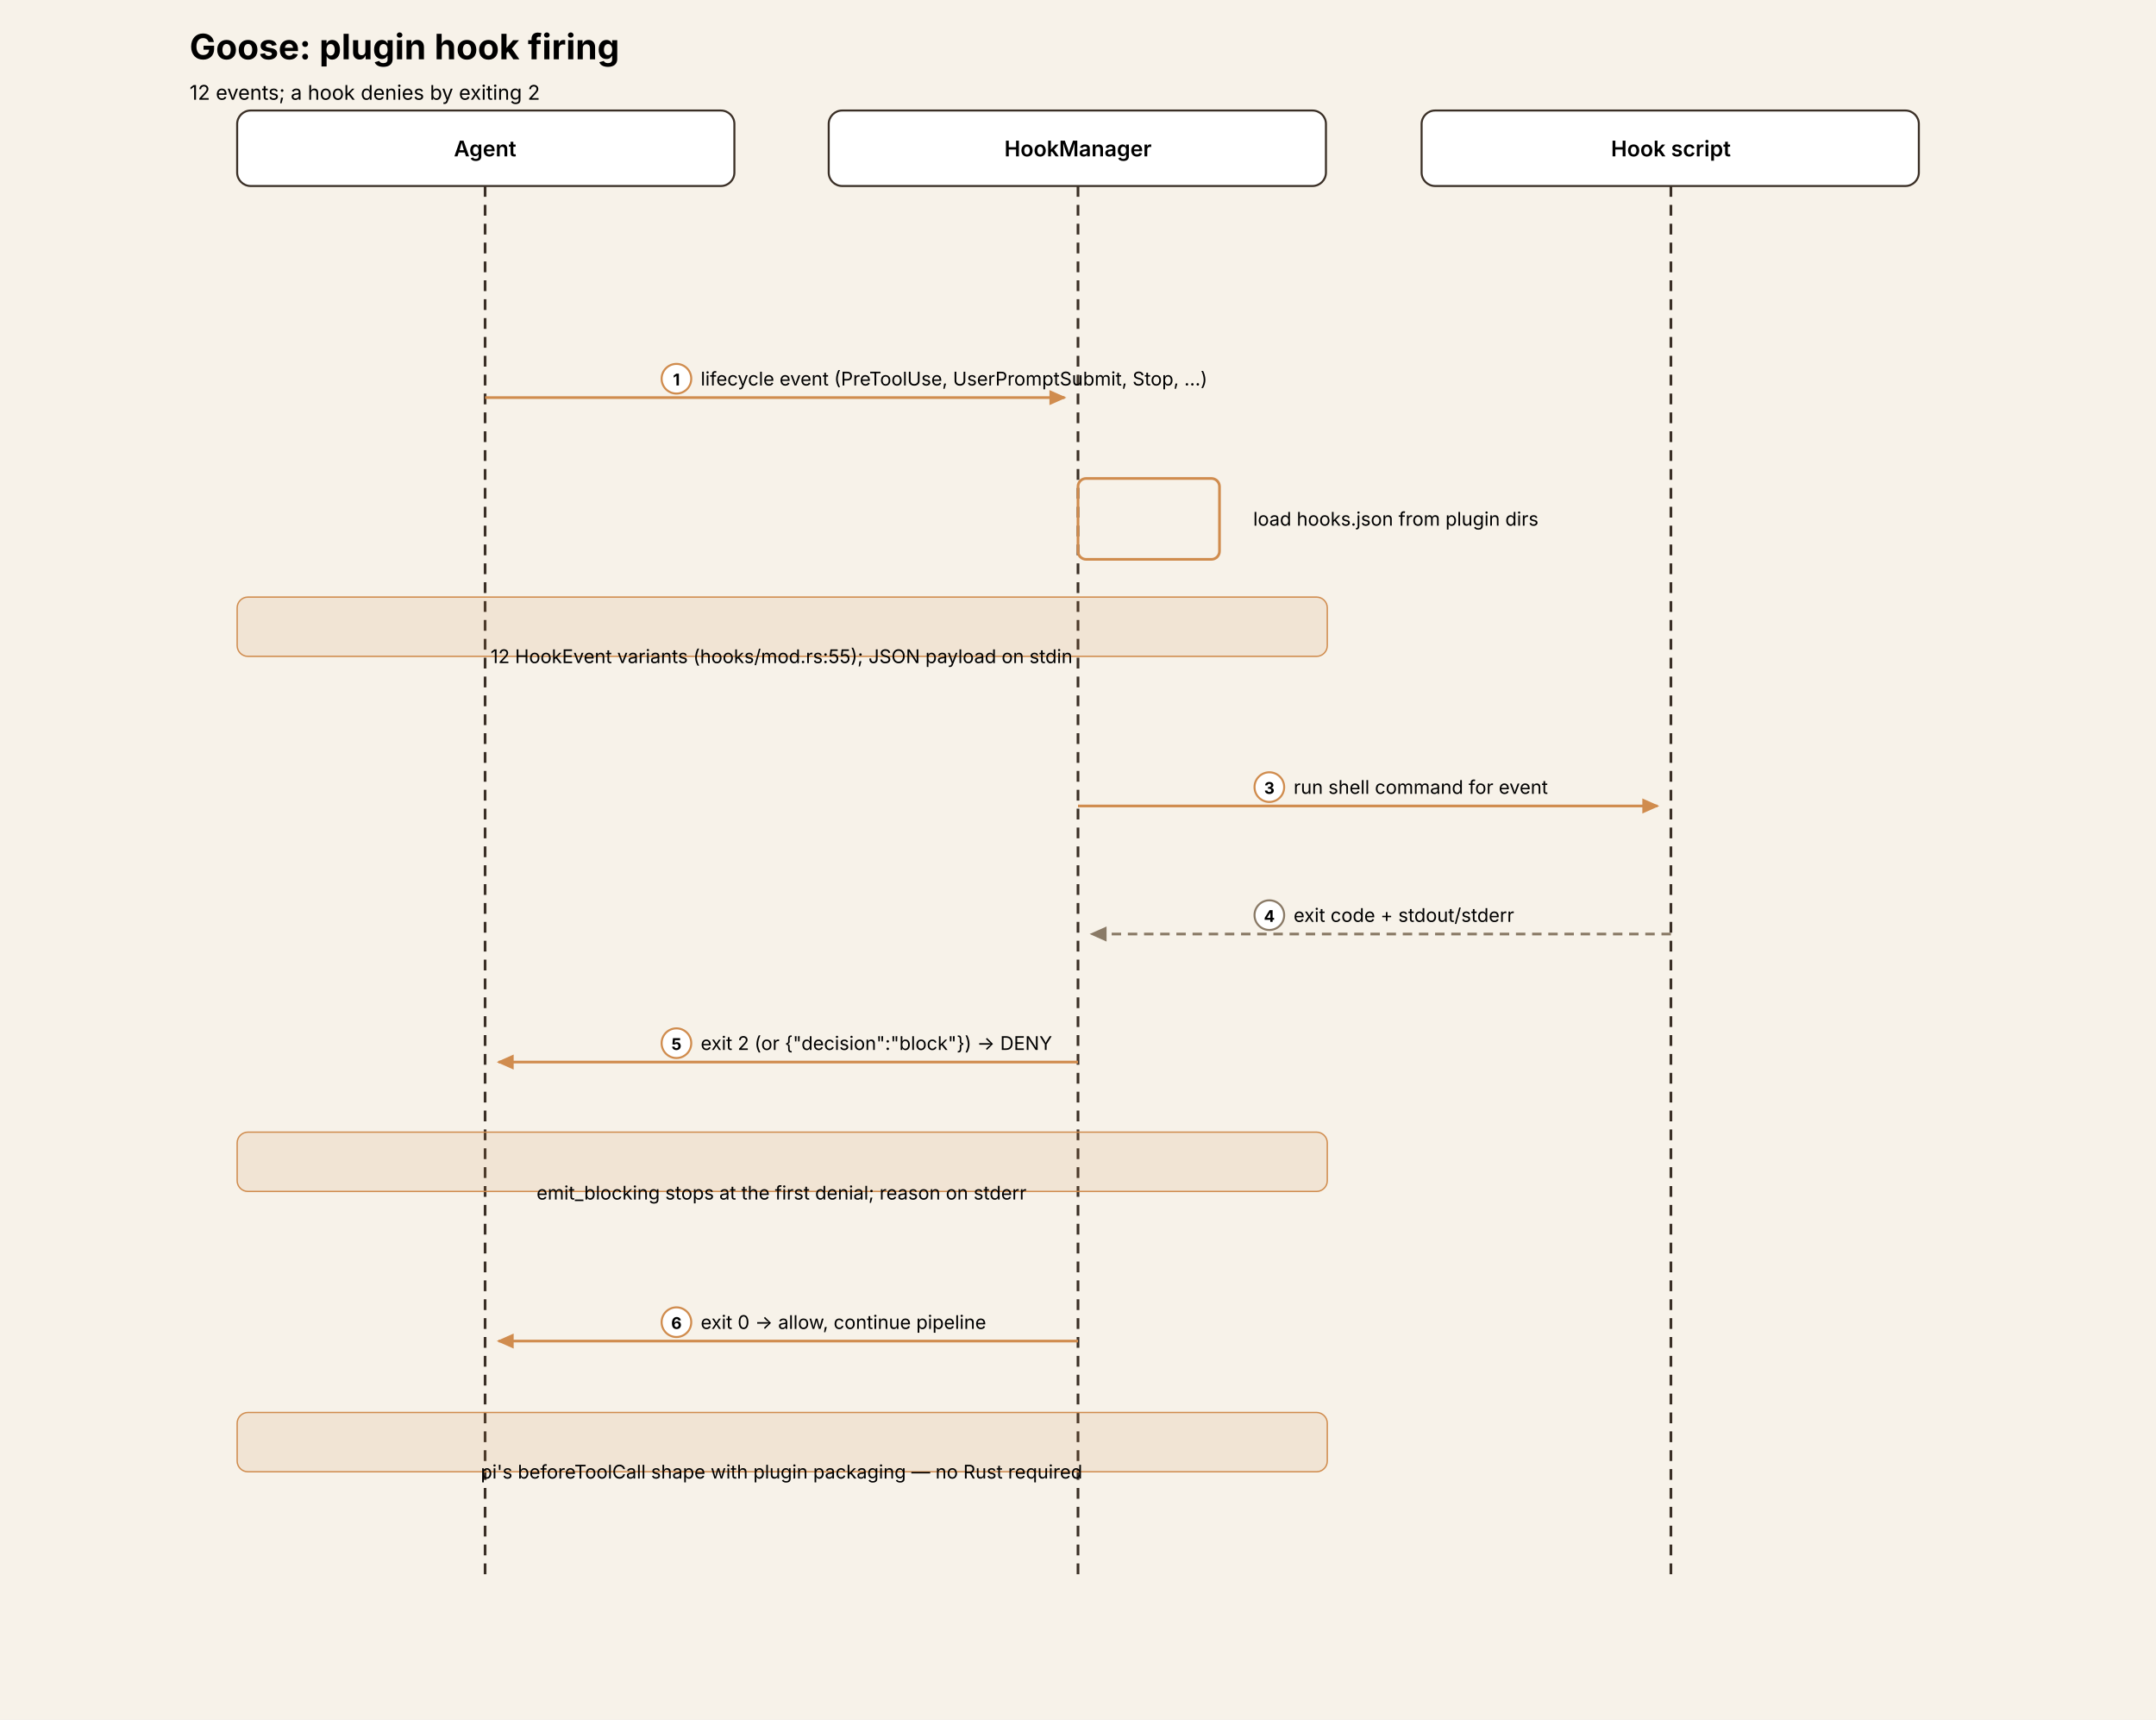
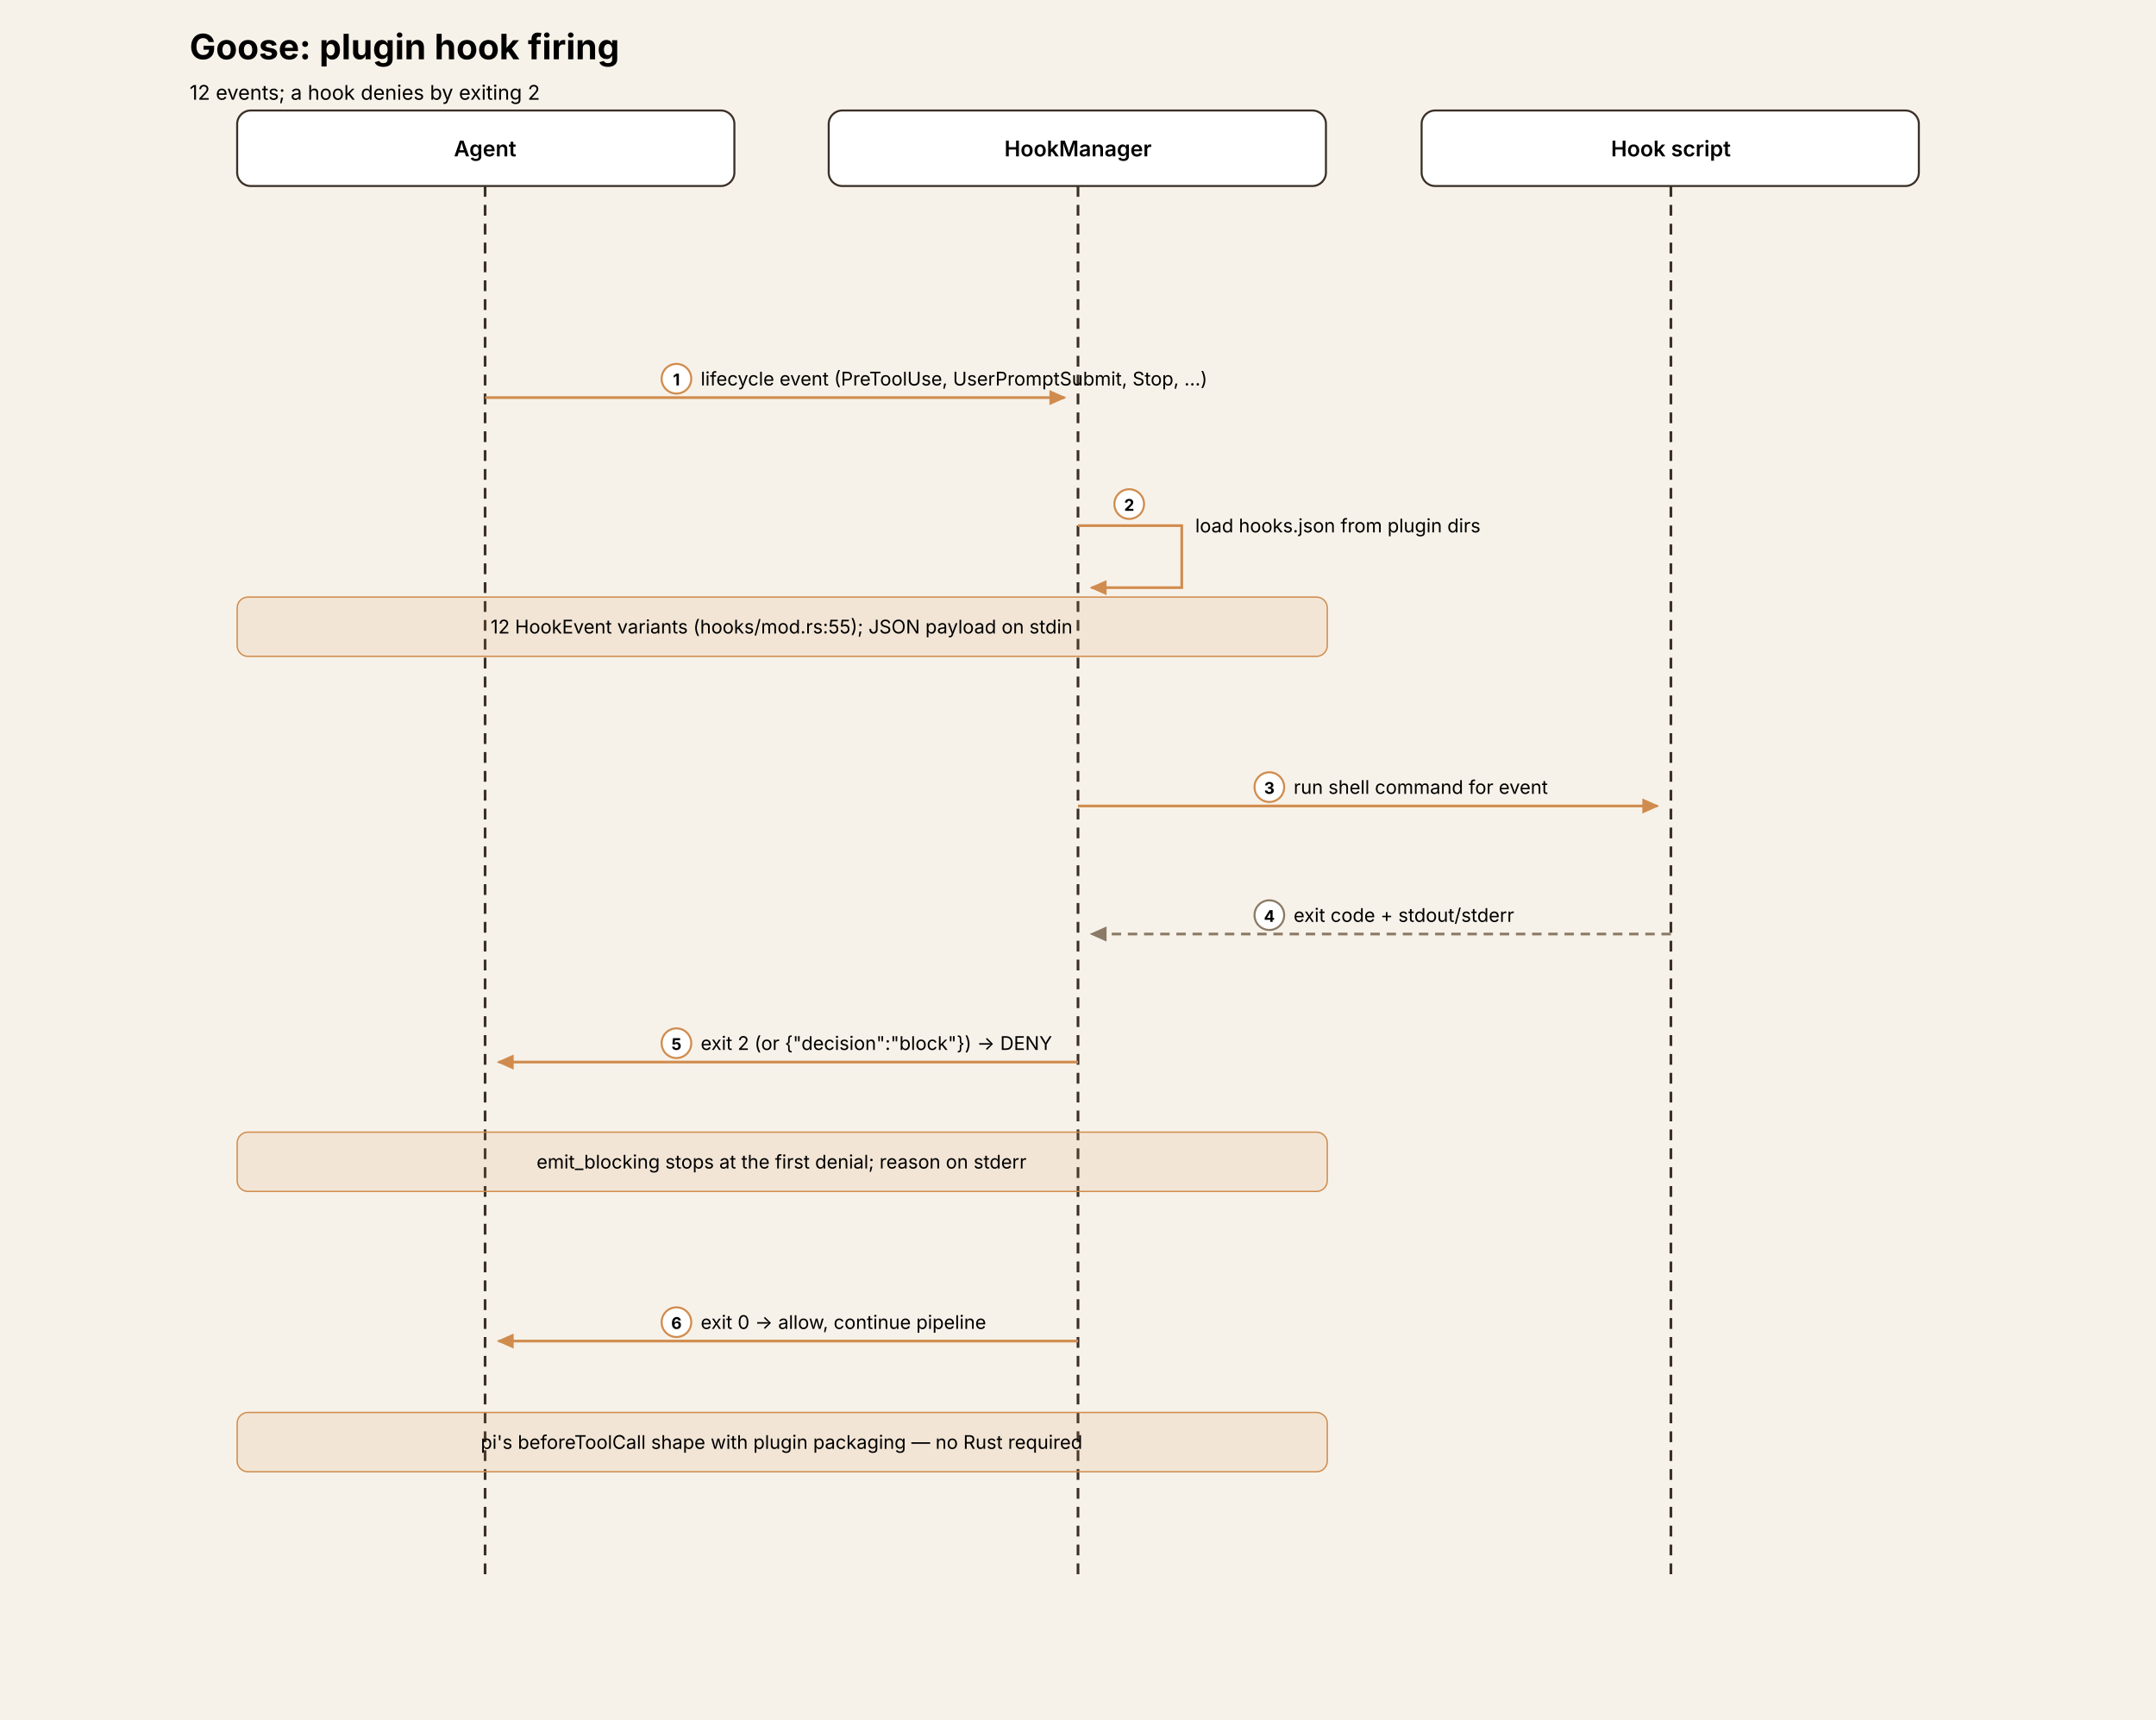
<svg xmlns="http://www.w3.org/2000/svg" viewBox="0 0 1600 1276" width="1600" font-family="system-ui, -apple-system, sans-serif">
  <defs>
    <marker id="arrc" viewBox="0 0 10 10" refX="8" refY="5" markerWidth="7" markerHeight="7" orient="auto-start-reverse">
      <path d="M 0 1 L 9 5 L 0 9 z" fill="#d08c4e" />
    </marker>
    <marker id="arrr" viewBox="0 0 10 10" refX="8" refY="5" markerWidth="7" markerHeight="7" orient="auto-start-reverse">
      <path d="M 0 1 L 9 5 L 0 9 z" fill="#8a7a66" />
    </marker>
  </defs>
  <rect x="0" y="0" width="1600" height="1276" fill="#f7f2e9" />
  <text x="140.659" y="44" font-size="26" font-weight="700" fill="#000000">Goose: plugin hook firing</text>
  <text x="140.659" y="74" font-size="15" fill="#000000">12 events; a hook denies by exiting 2</text>
  <line x1="360" y1="110" x2="360" y2="1171" stroke="#3a2f26" stroke-width="2" stroke-dasharray="8 6" />
  <rect x="176" y="82" width="369" height="56" rx="10" fill="#ffffff" stroke="#3a2f26" stroke-width="1.5" />
  <text x="360" y="116" text-anchor="middle" font-size="16" font-weight="600" fill="#000000">Agent</text>
  <line x1="800" y1="110" x2="800" y2="1171" stroke="#3a2f26" stroke-width="2" stroke-dasharray="8 6" />
  <rect x="615" y="82" width="369" height="56" rx="10" fill="#ffffff" stroke="#3a2f26" stroke-width="1.5" />
  <text x="800" y="116" text-anchor="middle" font-size="16" font-weight="600" fill="#000000">HookManager</text>
  <line x1="1240" y1="110" x2="1240" y2="1171" stroke="#3a2f26" stroke-width="2" stroke-dasharray="8 6" />
  <rect x="1055" y="82" width="369" height="56" rx="10" fill="#ffffff" stroke="#3a2f26" stroke-width="1.5" />
  <text x="1240" y="116" text-anchor="middle" font-size="16" font-weight="600" fill="#000000">Hook script</text>
  <line x1="360" y1="295" x2="790" y2="295" stroke="#d08c4e" stroke-width="2" marker-end="url(#arrc)" />
  <circle cx="502" cy="281" r="11" fill="#ffffff" stroke="#d08c4e" stroke-width="1.5" />
  <text x="502" y="286" text-anchor="middle" font-size="12" font-weight="700" fill="#000000">1</text>
  <text x="520" y="286" font-size="14" fill="#000000">lifecycle event (PreToolUse, UserPromptSubmit, Stop, ...)</text>
-   <rect x="800" y="355" width="105" height="60" rx="6" fill="none" stroke="#d08c4e" stroke-width="2" />
-   <text x="930" y="390" font-size="14" fill="#000000">load hooks.json from plugin dirs</text>
-   <rect x="176" y="443" width="809" height="44" rx="8" fill="#d08c4e22" stroke="#d08c4e" stroke-width="1" />
-   <text x="580" y="492" text-anchor="middle" font-size="14" fill="#000000">12 HookEvent variants (hooks/mod.rs:55); JSON payload on stdin</text>
+   <path d="M 800 390 h 77 v 46 H 810" fill="none" stroke="#d08c4e" stroke-width="2" marker-end="url(#arrc)" />
+   <circle cx="838" cy="374" r="11" fill="#ffffff" stroke="#d08c4e" stroke-width="1.5" />
+   <text x="838" y="379" text-anchor="middle" font-size="12" font-weight="700" fill="#000000">2</text>
+   <text x="887" y="395" font-size="14" fill="#000000">load hooks.json from plugin dirs</text>
+   <rect x="176" y="443" width="809" height="44" rx="8" fill="#d08c4e" fill-opacity="0.13" stroke="#d08c4e" stroke-width="1" />
+   <text x="580" y="470" text-anchor="middle" font-size="14" fill="#000000">12 HookEvent variants (hooks/mod.rs:55); JSON payload on stdin</text>
  <line x1="800" y1="598" x2="1230" y2="598" stroke="#d08c4e" stroke-width="2" marker-end="url(#arrc)" />
  <circle cx="942" cy="584" r="11" fill="#ffffff" stroke="#d08c4e" stroke-width="1.5" />
  <text x="942" y="589" text-anchor="middle" font-size="12" font-weight="700" fill="#000000">3</text>
  <text x="960" y="589" font-size="14" fill="#000000">run shell command for event</text>
  <line x1="1240" y1="693" x2="810" y2="693" stroke="#8a7a66" stroke-width="2" stroke-dasharray="7 5" marker-end="url(#arrr)" />
  <circle cx="942" cy="679" r="11" fill="#ffffff" stroke="#8a7a66" stroke-width="1.5" />
  <text x="942" y="684" text-anchor="middle" font-size="12" font-weight="700" fill="#000000">4</text>
  <text x="960" y="684" font-size="14" fill="#000000">exit code + stdout/stderr</text>
  <line x1="800" y1="788" x2="370" y2="788" stroke="#d08c4e" stroke-width="2" marker-end="url(#arrc)" />
  <circle cx="502" cy="774" r="11" fill="#ffffff" stroke="#d08c4e" stroke-width="1.5" />
  <text x="502" y="779" text-anchor="middle" font-size="12" font-weight="700" fill="#000000">5</text>
  <text x="520" y="779" font-size="14" fill="#000000">exit 2 (or {"decision":"block"}) -&gt; DENY</text>
-   <rect x="176" y="840" width="809" height="44" rx="8" fill="#d08c4e22" stroke="#d08c4e" stroke-width="1" />
-   <text x="580" y="890" text-anchor="middle" font-size="14" fill="#000000">emit_blocking stops at the first denial; reason on stderr</text>
+   <rect x="176" y="840" width="809" height="44" rx="8" fill="#d08c4e" fill-opacity="0.13" stroke="#d08c4e" stroke-width="1" />
+   <text x="580" y="867" text-anchor="middle" font-size="14" fill="#000000">emit_blocking stops at the first denial; reason on stderr</text>
  <line x1="800" y1="995" x2="370" y2="995" stroke="#d08c4e" stroke-width="2" marker-end="url(#arrc)" />
  <circle cx="502" cy="981" r="11" fill="#ffffff" stroke="#d08c4e" stroke-width="1.5" />
  <text x="502" y="986" text-anchor="middle" font-size="12" font-weight="700" fill="#000000">6</text>
  <text x="520" y="986" font-size="14" fill="#000000">exit 0 -&gt; allow, continue pipeline</text>
-   <rect x="176" y="1048" width="809" height="44" rx="8" fill="#d08c4e22" stroke="#d08c4e" stroke-width="1" />
-   <text x="580" y="1097" text-anchor="middle" font-size="14" fill="#000000">pi's beforeToolCall shape with plugin packaging — no Rust required</text>
+   <rect x="176" y="1048" width="809" height="44" rx="8" fill="#d08c4e" fill-opacity="0.13" stroke="#d08c4e" stroke-width="1" />
+   <text x="580" y="1075" text-anchor="middle" font-size="14" fill="#000000">pi's beforeToolCall shape with plugin packaging — no Rust required</text>
</svg>
